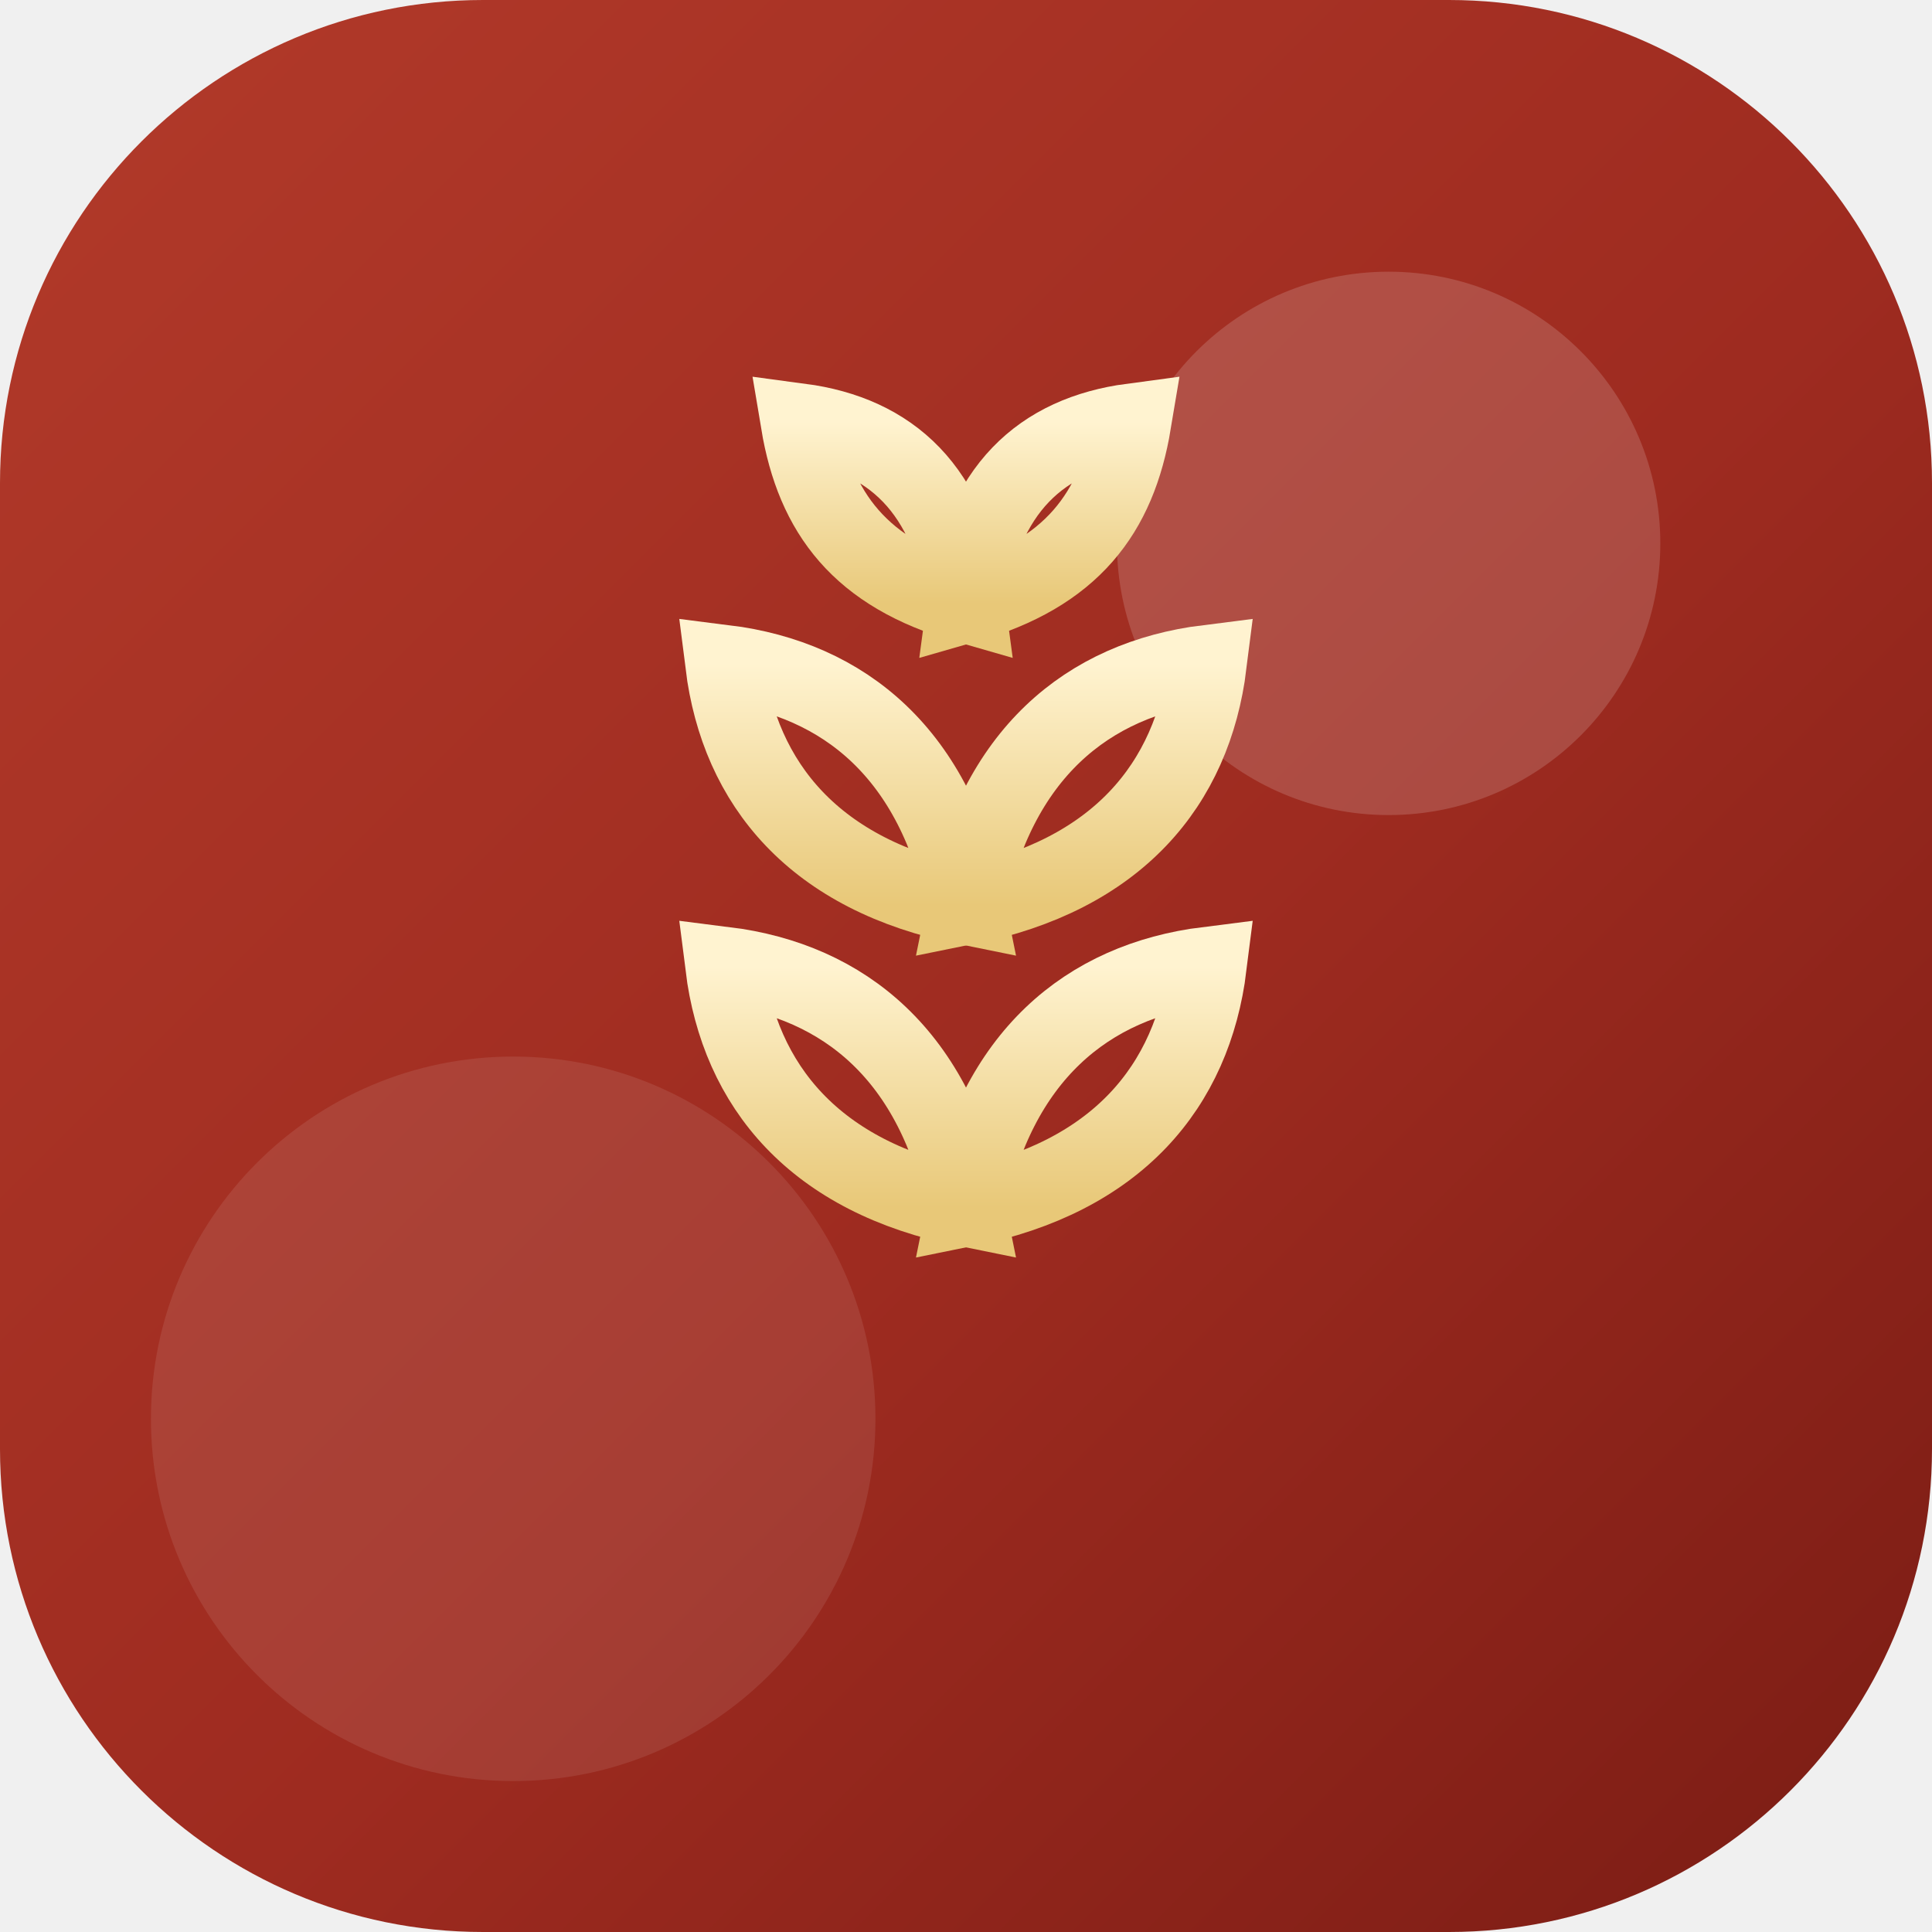
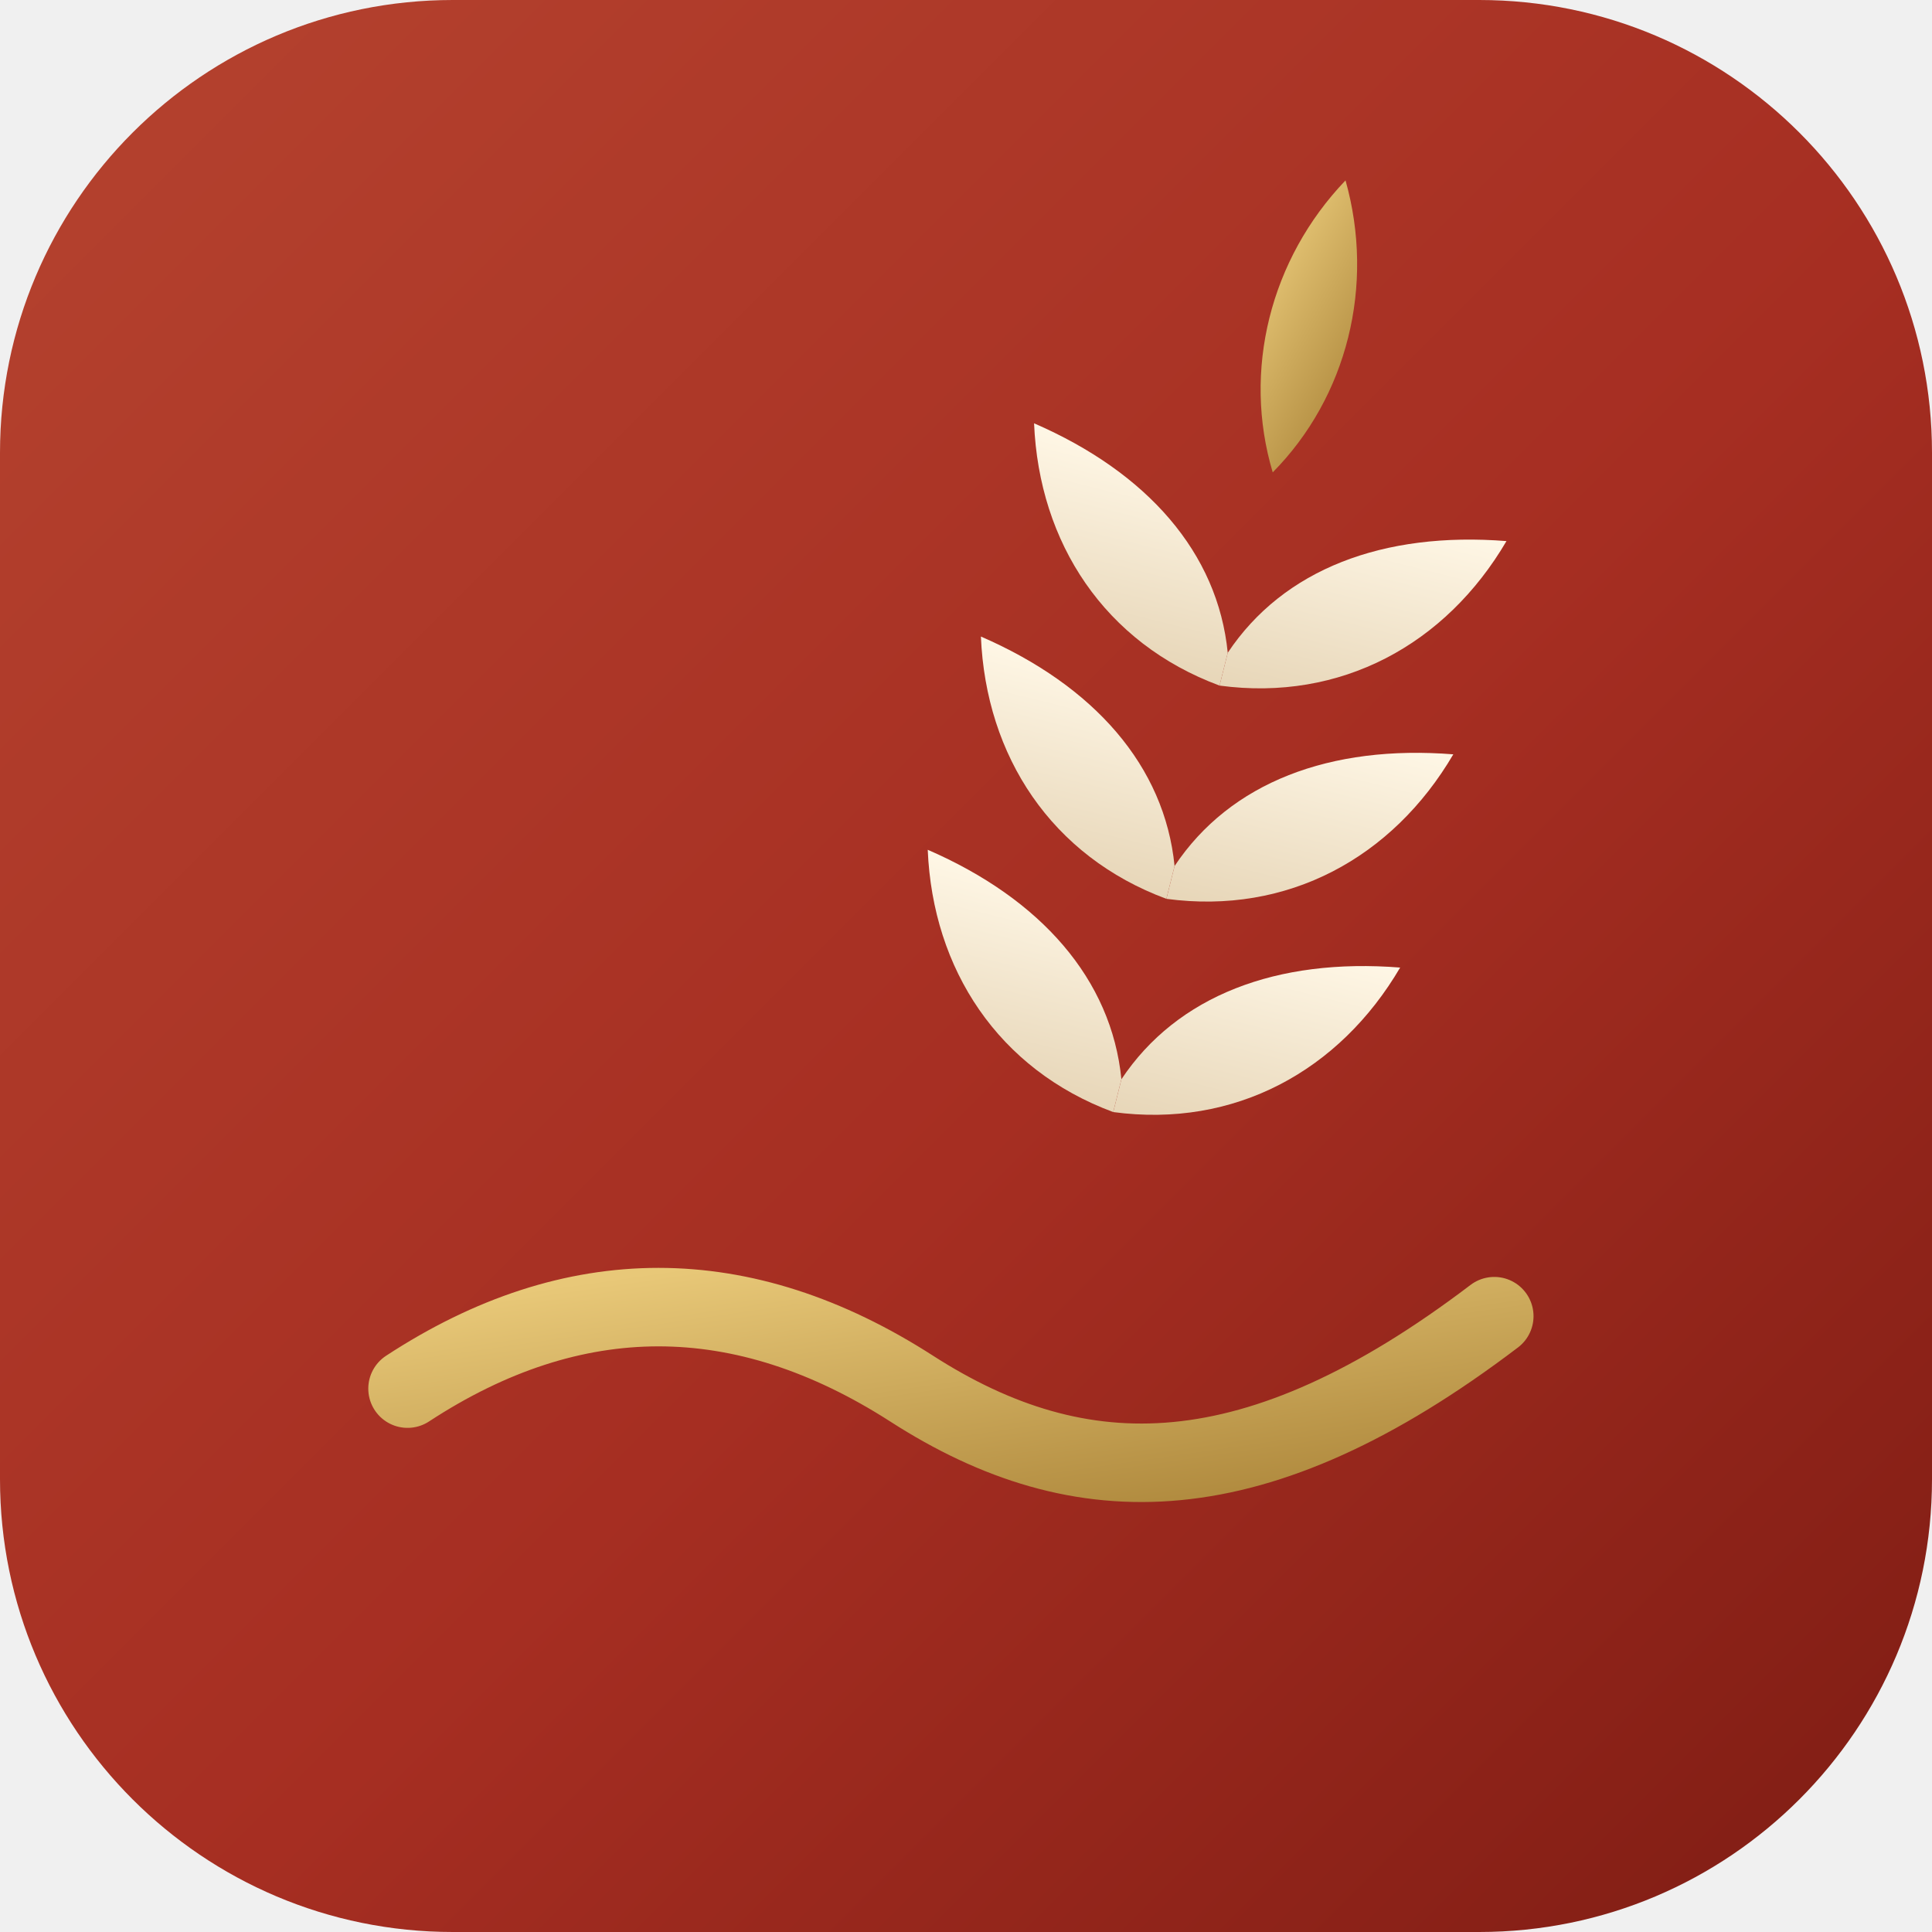
- <svg xmlns="http://www.w3.org/2000/svg" viewBox="0 0 64 64" width="64" height="64" role="img" aria-label="织雾满穗">
+ <svg xmlns="http://www.w3.org/2000/svg" viewBox="0 0 64 64" width="64" height="64" role="img" aria-labelledby="t">
  <defs>
-     <linearGradient id="bg" x1="0" y1="0" x2="1" y2="1">
-       <stop offset="0%" stop-color="#B23A2A" />
-       <stop offset="55%" stop-color="#9E2B20" />
-       <stop offset="100%" stop-color="#7A1C14" />
+     <linearGradient id="gSeal" x1="0" y1="0" x2="1" y2="1">
+       <stop offset="0" stop-color="#B5432F" />
+       <stop offset=".55" stop-color="#A62E22" />
+       <stop offset="1" stop-color="#7E1C13" />
    </linearGradient>
-     <linearGradient id="grain" x1="0" y1="0" x2="0" y2="1">
-       <stop offset="0%" stop-color="#FFF3D0" />
-       <stop offset="100%" stop-color="#E8C878" />
+     <linearGradient id="gGold" x1="0" y1="0" x2="1" y2="1">
+       <stop offset="0" stop-color="#E8C878" />
+       <stop offset="1" stop-color="#B08A3E" />
+     </linearGradient>
+     <linearGradient id="gCream" x1="0" y1="0" x2="0" y2="1">
+       <stop offset="0" stop-color="#FFF7E6" />
+       <stop offset="1" stop-color="#E7D6B8" />
    </linearGradient>
  </defs>
-   <rect width="64" height="64" rx="16" fill="url(#bg)" />
-   <circle cx="46" cy="18" r="9" fill="#ffffff" opacity="0.16" />
-   <circle cx="17" cy="47" r="12" fill="#ffffff" opacity="0.09" />
-   <g stroke="url(#grain)" stroke-width="2.6" stroke-linecap="round" fill="none">
-     <path d="M32 52V20" />
-     <path d="M32 30c-5-1-7.5-4-8-8 4 .5 7 3 8 8z" />
-     <path d="M32 30c5-1 7.5-4 8-8-4 .5-7 3-8 8z" />
-     <path d="M32 40c-5-1-7.5-4-8-8 4 .5 7 3 8 8z" />
-     <path d="M32 40c5-1 7.5-4 8-8-4 .5-7 3-8 8z" />
-     <path d="M32 20c-3.5-1-5-3-5.5-6 3 .4 5 2.2 5.5 6z" />
-     <path d="M32 20c3.5-1 5-3 5.5-6-3 .4-5 2.2-5.5 6z" />
+   <rect width="64" height="64" rx="15" fill="url(#gSeal)" />
+   <g transform="translate(32 34) scale(1.12) translate(-32 -34)">
+     <g transform="rotate(14 32 54)">
+       <path d="M32 54 C32 45 32 36 32 26 C32 22 32 19 32 16" fill="none" stroke="url(#gCream)" stroke-width="2.4" stroke-linecap="round" />
+       <g fill="url(#gCream)">
+         <path d="M32 36 C28.4 35.6 25.8 33.2 24.8 29.8 C28.4 30.4 31 32.2 32 35 Z" />
+         <path d="M32 29.5 C28.4 29.1 25.8 26.7 24.8 23.3 C28.4 23.9 31 25.7 32 28.5 Z" />
+         <path d="M32 23 C28.4 22.6 25.8 20.2 24.8 16.8 C28.4 17.4 31 19.2 32 22 Z" />
+         <path d="M32 36 C35.6 35.6 38.2 33.2 39.2 29.8 C35.6 30.4 33 32.2 32 35 Z" />
+         <path d="M32 29.5 C35.6 29.1 38.2 26.7 39.2 23.3 C35.6 23.9 33 25.7 32 28.5 Z" />
+         <path d="M32 23 C35.6 22.6 38.2 20.2 39.2 16.8 C35.6 17.4 33 19.2 32 22 Z" />
+       </g>
+       <path d="M32 16.5 C30.4 13.8 30.4 10.4 32 7.6 C33.6 10.4 33.6 13.8 32 16.5 Z" fill="url(#gGold)" />
+     </g>
  </g>
+   <path d="M13.5 46 C19 42.4 24.6 42.4 30.2 46 C35.8 49.6 41.6 49.6 49.5 43.6" fill="none" stroke="url(#gGold)" stroke-width="2.6" stroke-linecap="round" />
</svg>
